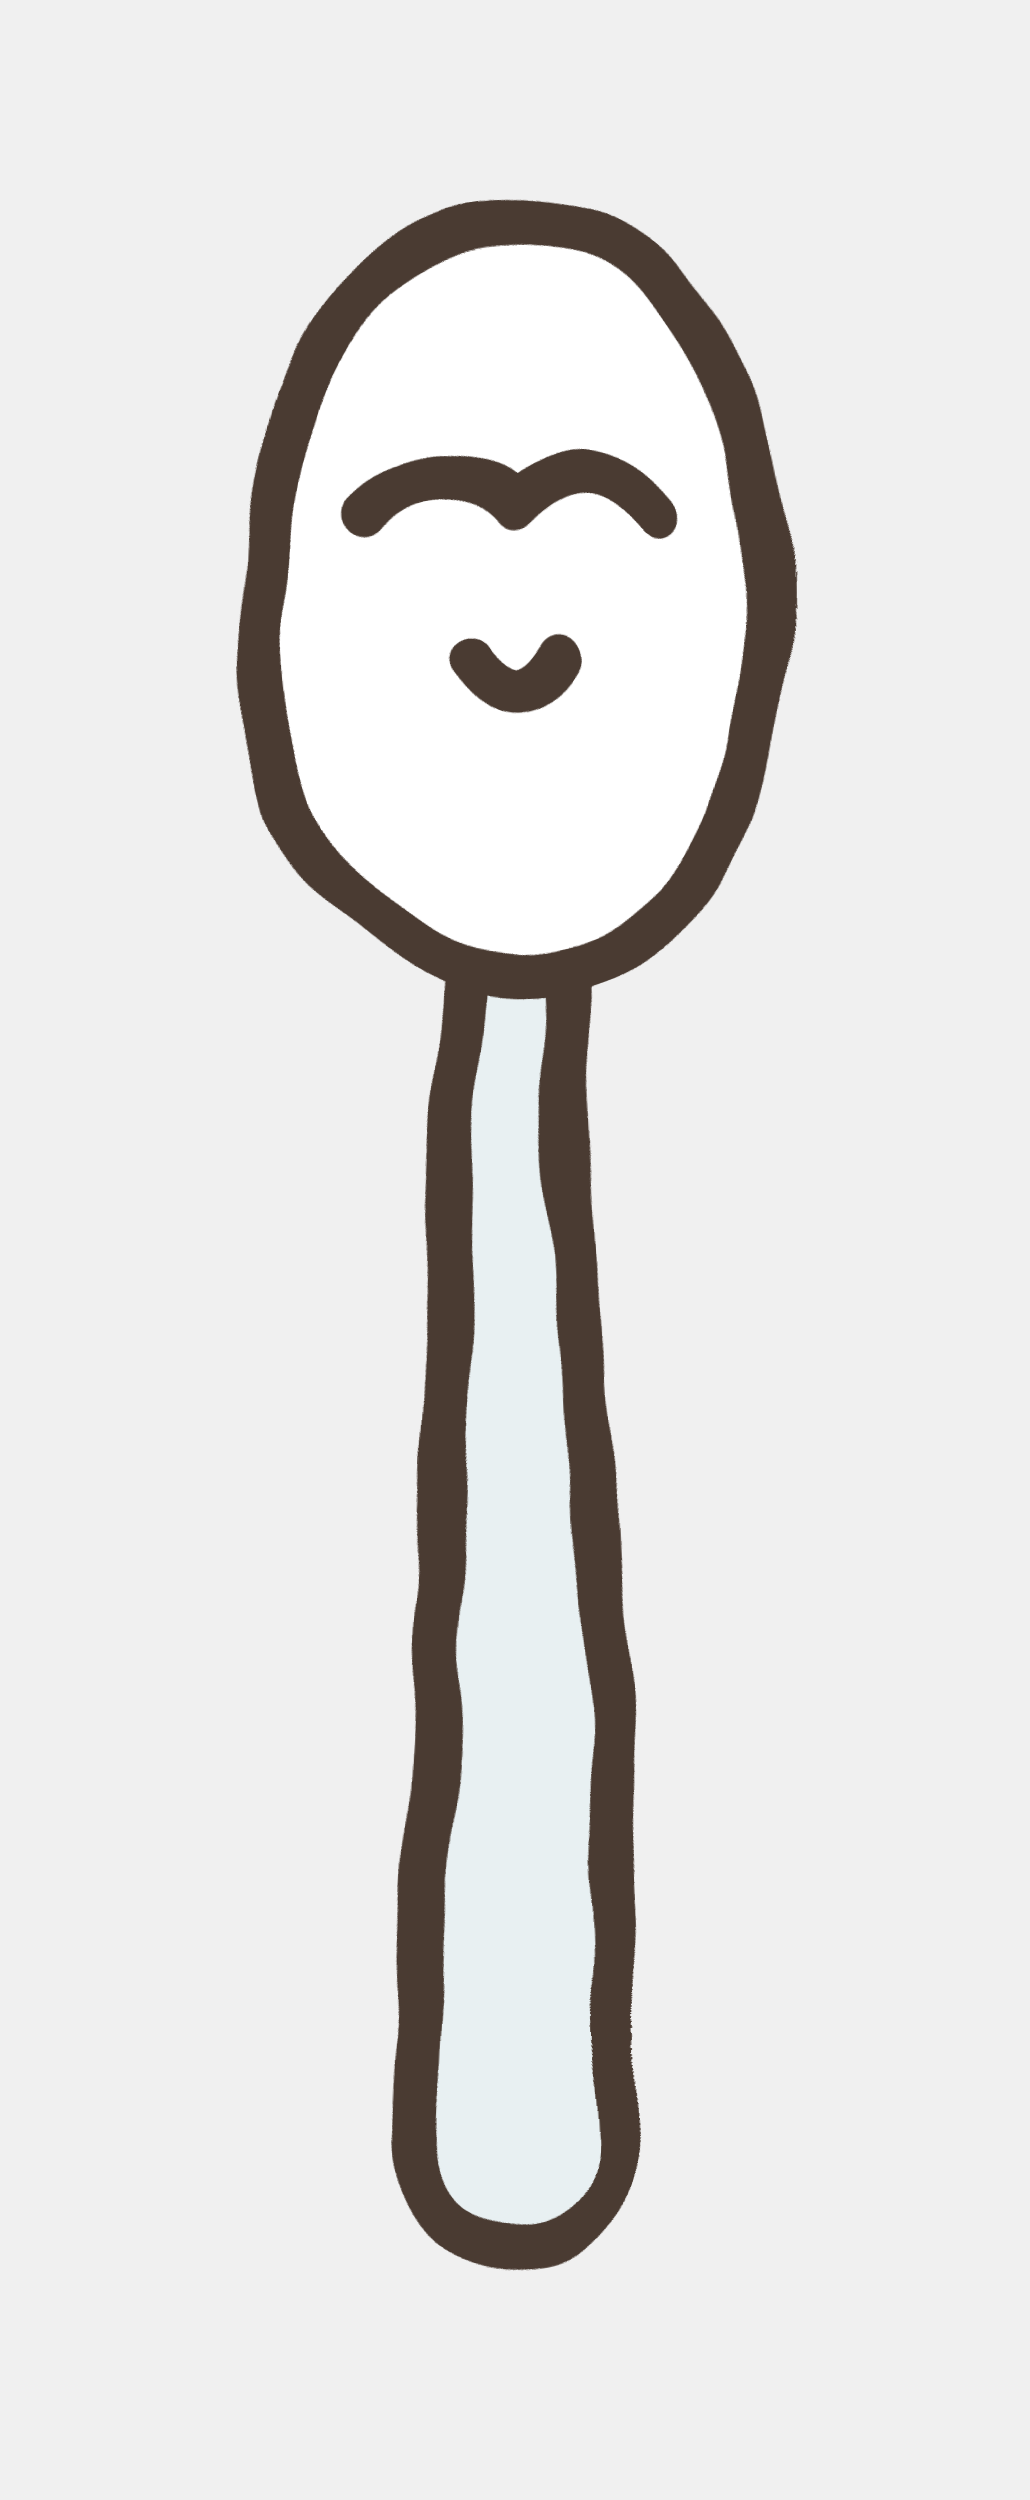
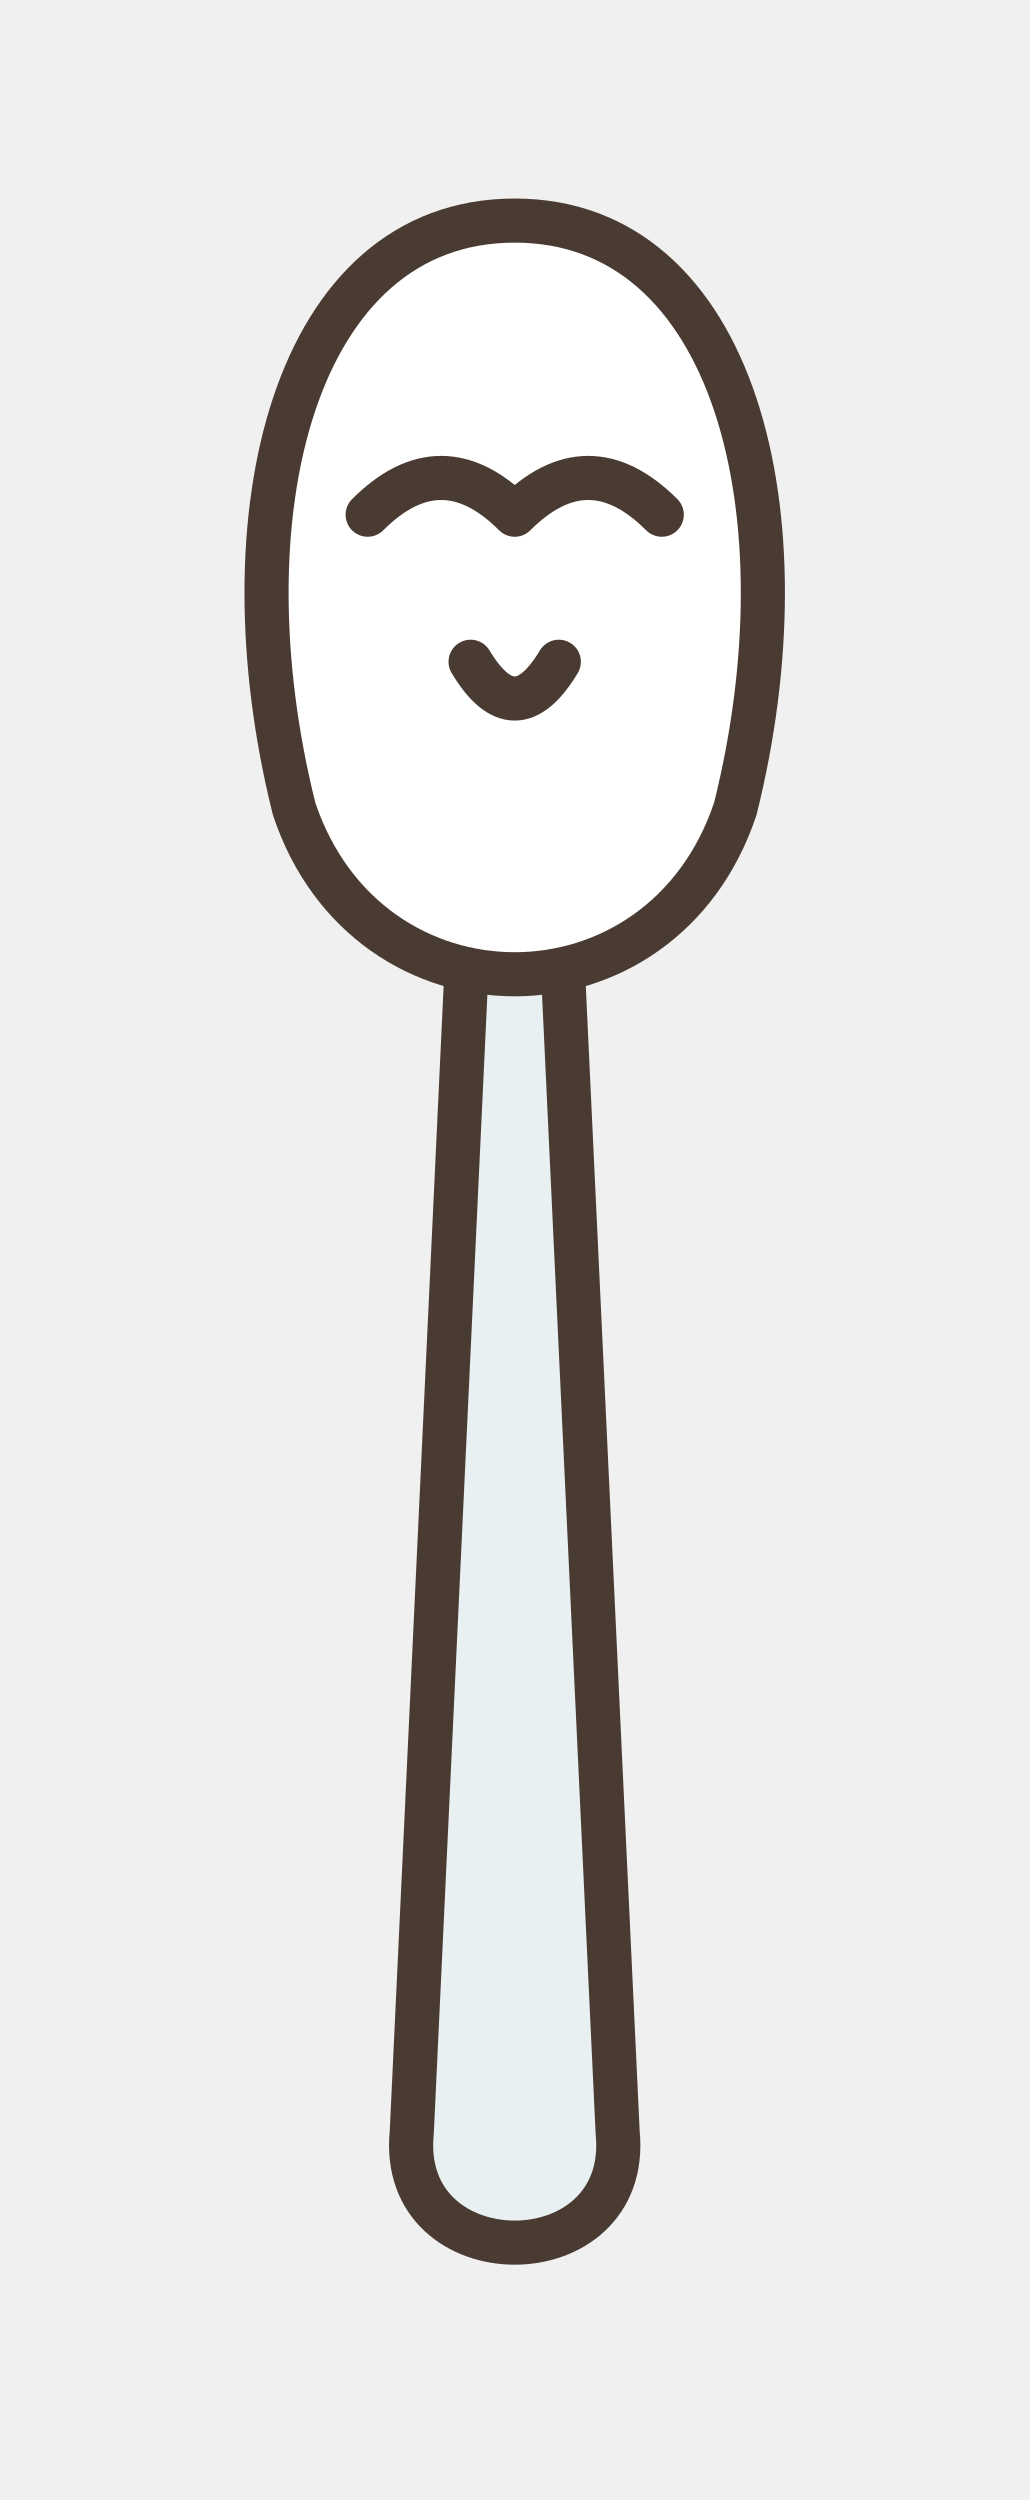
<svg xmlns="http://www.w3.org/2000/svg" viewBox="-10 -10 70 170">
-   <defs>
-     <filter id="scribble">
-       <feTurbulence type="fractalNoise" baseFrequency="0.05" numOctaves="3" result="noise" />
-       <feDisplacementMap in="SourceGraphic" in2="noise" scale="3" xChannelSelector="R" yChannelSelector="G" />
-     </filter>
-   </defs>
-   <g filter="url(#scribble)" stroke="#4A3B32" stroke-linecap="round" stroke-linejoin="round">
+   <g stroke="#4A3B32" stroke-linecap="round" stroke-linejoin="round">
    <path d="M22,50 L18,135 C17,145 33,145 32,135 L28,50" fill="#E8F0F2" stroke-width="3" />
    <path d="M25,5 C40,5 45,25 40,45 C35,60 15,60 10,45 C5,25 10,5 25,5 Z" fill="#FFFFFF" stroke-width="3" />
    <path d="M15,25 Q20,20 25,25 M25,25 Q30,20 35,25" fill="none" stroke-width="3" />
    <path d="M22,35 Q25,40 28,35" fill="none" stroke-width="3" />
  </g>
</svg>
